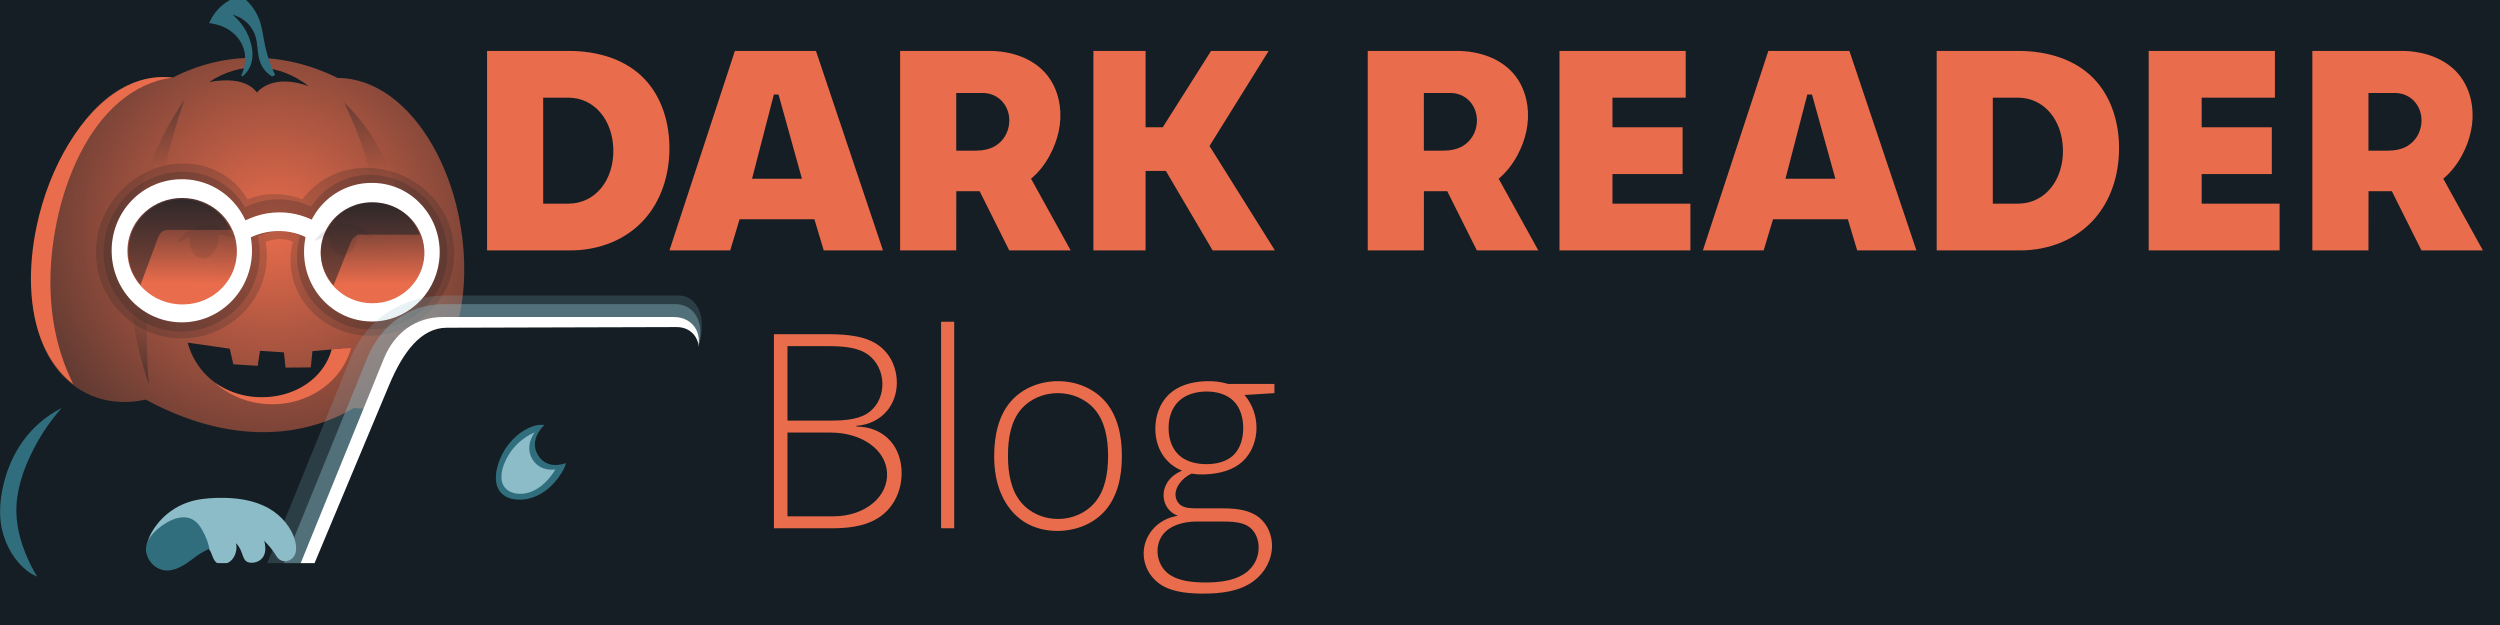
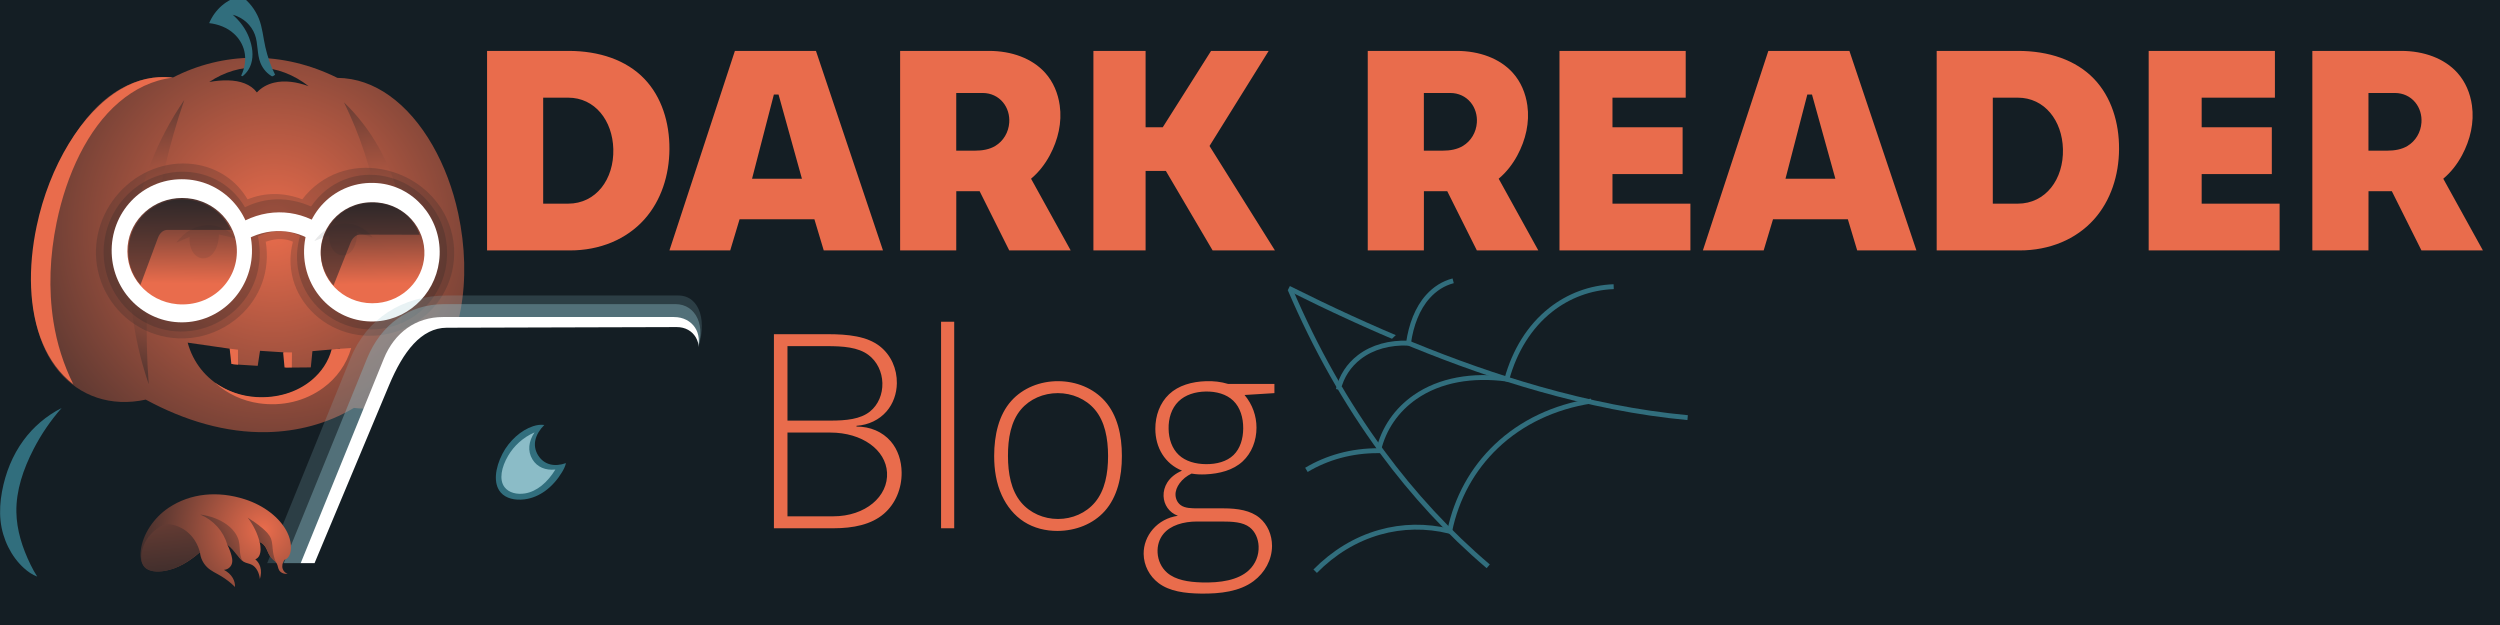
<svg xmlns="http://www.w3.org/2000/svg" viewBox="0 0 2048 512">
  <defs>
-     <radialGradient cx="224.179" cy="186.765" r="325.442" id="gradient39" gradientUnits="userSpaceOnUse">
+     <radialGradient cx="224.179" cy="186.765" r="325.442" id="gradient876" gradientUnits="userSpaceOnUse">
      <stop offset="0%" stop-color="rgb(233,108,76)" />
      <stop offset="100%" stop-color="rgb(20,30,36)" />
    </radialGradient>
-     <radialGradient cx="149.595" cy="192.185" r="173.759" id="gradient41" gradientUnits="userSpaceOnUse">
+     <radialGradient cx="149.595" cy="192.185" r="173.759" id="gradient878" gradientUnits="userSpaceOnUse">
      <stop offset="0%" stop-color="rgb(233,108,76)" />
      <stop offset="100%" stop-color="rgb(20,30,36)" />
    </radialGradient>
-     <radialGradient cx="307.668" cy="198.157" r="194.32" id="gradient42" gradientUnits="userSpaceOnUse">
+     <radialGradient cx="307.668" cy="198.157" r="194.32" id="gradient879" gradientUnits="userSpaceOnUse">
      <stop offset="0%" stop-color="rgb(233,108,76)" />
      <stop offset="100%" stop-color="rgb(20,30,36)" />
    </radialGradient>
-     <linearGradient x1="155.494" y1="138.343" x2="154.372" y2="232.31" id="gradient53" gradientUnits="userSpaceOnUse">
+     <linearGradient x1="155.494" y1="138.343" x2="154.372" y2="232.31" id="gradient890" gradientUnits="userSpaceOnUse">
      <stop offset="0%" stop-color="rgb(20,30,36)" />
      <stop offset="100%" stop-color="rgb(233,108,76)" />
    </linearGradient>
-     <linearGradient x1="300.436" y1="144.147" x2="301.562" y2="232.657" id="gradient54" gradientUnits="userSpaceOnUse">
+     <linearGradient x1="300.436" y1="144.147" x2="301.562" y2="232.657" id="gradient891" gradientUnits="userSpaceOnUse">
      <stop offset="0%" stop-color="rgb(20,30,36)" />
      <stop offset="100%" stop-color="rgb(233,108,76)" />
+     </linearGradient>
+     <radialGradient cx="216.13" cy="434.014" r="128.919" id="gradient902" gradientUnits="userSpaceOnUse">
+       <stop offset="0%" stop-color="rgb(233,108,76)" />
+       <stop offset="100%" stop-color="rgb(20,30,36)" />
+     </radialGradient>
+     <linearGradient x1="87.048" y1="277.708" x2="111.276" y2="523.856" id="gradient903" gradientUnits="userSpaceOnUse">
+       <stop offset="0%" stop-color="rgb(233,108,76)" />
+       <stop offset="100%" stop-color="rgb(20,30,36)" />
+     </linearGradient>
+     <linearGradient x1="222.277" y1="416.707" x2="146.602" y2="453.778" id="gradient916" gradientUnits="userSpaceOnUse">
+       <stop offset="0%" stop-color="rgb(233,108,76)" />
+       <stop offset="100%" stop-color="rgb(20,30,36)" />
+     </linearGradient>
+     <linearGradient x1="247.216" y1="417.686" x2="173.147" y2="451.545" id="gradient917" gradientUnits="userSpaceOnUse">
+       <stop offset="0%" stop-color="rgb(233,108,76)" />
+       <stop offset="100%" stop-color="rgb(20,30,36)" />
    </linearGradient>
  </defs>
  <g>
    <path d="M-34,-22 L2066,-22 L2066,559 L-34,559 L-34,-22 Z" fill="rgb(20,30,36)" opacity="1" />
  </g>
  <g>
    <path d="M196.282,263.437 C254.475,261.143 309.967,273.526 339.164,310.829 C365.381,344.325 368.001,391.849 346.077,429.603 C324.007,467.61 279.322,489.225 225.742,489.225 L62.131,489.225 C44.596,489.225 34.51,468.692 27.743,444.339 C17.631,407.944 16.963,370.092 33.919,339.571 C60.577,291.585 125.081,266.245 196.282,263.437 Z" fill="rgb(20,30,36)" opacity="1" />
    <path d="M115.223,339.029 C120.116,350.814 119.518,365.613 116.185,380.021 C113.989,389.511 110.631,398.654 105.815,407.068 C101.551,414.519 96.112,421.212 89.685,427.06 C94.566,423.816 100.047,421.97 105.815,421.18 C115.028,419.918 124.965,421.505 134.62,424.708 L143.916,465.506 C131.824,470.779 119.568,475.529 107.046,479.618 C87.055,486.147 67.206,491.609 48.827,487.99 C24.429,483.187 4.994,464.63 -2.448,439.914 C-8.024,421.394 -5.786,400.756 1.082,381.064 C5.196,369.271 10.99,358.192 18.733,348.637 C31.419,332.985 48.941,322.195 68.155,318.612 C80.064,316.392 92.171,317.087 101.397,322.566 C107.649,326.278 112.318,332.032 115.223,339.029 Z" fill="rgb(20,30,36)" opacity="1" />
    <path d="M50.504,334.225 C41.427,344.516 33.755,355.764 27.532,367.853 C19.039,384.352 13.104,401.815 13.411,419.497 C13.669,434.307 18.302,448.84 25.052,462.611 C26.689,465.949 28.441,469.232 30.5,472.341 C26.359,470.832 22.885,468.341 19.605,465.391 C9.272,456.096 2.065,441.664 0.468,426.703 C-0.381,418.758 0.167,410.675 1.644,402.683 C4.469,387.405 10.23,372.975 19.295,360.647 C27.404,349.62 37.977,340.621 50.504,334.225 Z" fill="rgb(49,110,125)" opacity="1" />
-     <path d="M170.417,449.043 C173.696,451.722 173.815,458.159 177.235,460.806 C180.326,463.198 185.145,462.673 188.852,459.627 C191.384,457.545 192.956,454.379 193.518,450.878 C193.833,448.916 193.818,446.901 193.297,444.933 C195.041,446.694 196.365,448.81 197.348,451.038 C198.787,454.298 199.349,457.864 201.526,459.627 C203.255,461.027 205.816,461.285 208.344,460.806 C211.004,460.303 213.44,459.038 215.066,456.922 C217.683,453.517 217.97,448.339 216.428,443.021 C219.45,446.036 222.303,449.28 224.599,452.752 C226.047,454.94 227.195,457.196 229.084,458.454 C232.65,460.832 237.786,459.916 240.575,456.121 C242.966,452.868 243.037,448.116 241.738,443.053 C239.071,432.658 231.004,422.65 220.514,416.611 C207.956,409.382 192.86,407.423 177.228,407.884 C169.333,408.117 161.508,408.942 154.184,411.412 C143.663,414.961 134.543,421.632 127.903,430.511 C122.37,437.911 118.831,446.115 121.094,452.752 C123.581,460.047 131.552,464.018 140.161,461.092 C152.237,449.796 164.858,444.501 170.417,449.043 Z" fill="rgb(139,188,199)" opacity="1" />
-     <path d="M156.504,424.951 C161.405,427.019 164.747,431.972 167.399,437.461 C169.248,441.289 170.709,445.304 171.569,449.517 C167.926,451.144 164.462,453.163 161.199,455.397 C158.444,457.283 155.885,459.418 153.133,461.277 C147.224,465.27 140.767,468.038 134.701,467.211 C130.117,466.586 126.006,463.932 123.179,460.155 C120.5,456.576 119.129,452.164 119.72,447.867 C120.48,442.354 124.444,437.425 129.265,433.291 C138.175,425.651 148.673,421.647 156.504,424.951 Z" fill="rgb(49,110,125)" opacity="1" />
-     <path d="M276.375,63.785 C291.957,63.972 306.031,69.153 318.935,78.299 C346.508,97.841 366.763,134.872 375.336,174.675 C387.108,229.336 378.09,284.14 348.05,314.119 C332.42,329.718 312.248,336.83 289.91,334.163 C268.024,347.191 243.671,353.473 218.885,354.008 C185.136,354.738 151.161,344.629 119.395,327.365 C91.082,333.551 65.13,324.765 47.88,303.807 C20.919,271.053 21.155,216.79 37.729,162.907 C48.788,126.956 67.317,93.65 93.279,76.192 C107.815,66.418 124.21,61.719 141.714,63.471 C162.32,52.893 184.54,47.471 207.048,47.315 C230.844,47.149 254.37,52.863 276.375,63.785 Z" fill="url(#gradient39)" opacity="1" />
+     <path d="M276.375,63.785 C291.957,63.972 306.031,69.153 318.935,78.299 C346.508,97.841 366.763,134.872 375.336,174.675 C387.108,229.336 378.09,284.14 348.05,314.119 C332.42,329.718 312.248,336.83 289.91,334.163 C268.024,347.191 243.671,353.473 218.885,354.008 C185.136,354.738 151.161,344.629 119.395,327.365 C91.082,333.551 65.13,324.765 47.88,303.807 C20.919,271.053 21.155,216.79 37.729,162.907 C48.788,126.956 67.317,93.65 93.279,76.192 C107.815,66.418 124.21,61.719 141.714,63.471 C162.32,52.893 184.54,47.471 207.048,47.315 C230.844,47.149 254.37,52.863 276.375,63.785 Z" fill="url(#gradient876)" opacity="1" />
    <path d="M153.724,280.693 L188.218,285.663 L191.125,298.439 L211.123,299.687 L212.999,287.382 L232.599,288.65 L233.902,301.157 L254.609,300.973 L255.938,287.666 L278.584,285.656 C270.575,302.209 257.336,314.237 241.219,320.594 C221.917,328.207 200.668,327.489 182.866,317.736 C168.83,310.046 158.245,297.192 153.724,280.693 Z" fill="rgb(20,30,36)" opacity="1" />
-     <path d="M150.987,81.871 C128.31,114.871 114.145,151.802 108.86,190.358 C103.191,231.71 107.855,273.946 121.83,314.738 C118.822,273.838 119.797,232.953 125.058,192.563 C129.954,154.976 138.546,117.915 150.987,81.871 Z" fill="url(#gradient41)" opacity="1" />
-     <path d="M281.787,83.833 C294.954,110.61 303.989,138.886 310.027,168.067 C319.051,211.681 321.038,257.391 318.66,303.16 C333.818,255.836 338.491,207.484 327.305,163.658 C319.623,133.559 304.738,105.933 281.787,83.833 Z" fill="url(#gradient42)" opacity="1" />
+     <path d="M150.987,81.871 C128.31,114.871 114.145,151.802 108.86,190.358 C103.191,231.71 107.855,273.946 121.83,314.738 C118.822,273.838 119.797,232.953 125.058,192.563 C129.954,154.976 138.546,117.915 150.987,81.871 Z" fill="url(#gradient878)" opacity="1" />
+     <path d="M281.787,83.833 C294.954,110.61 303.989,138.886 310.027,168.067 C319.051,211.681 321.038,257.391 318.66,303.16 C333.818,255.836 338.491,207.484 327.305,163.658 C319.623,133.559 304.738,105.933 281.787,83.833 Z" fill="url(#gradient879)" opacity="1" />
    <path d="M171.41,67.178 C181.921,65.262 192.462,65.17 200.405,68.316 C204.469,69.925 207.875,72.3 210.442,75.714 C214.23,71.631 219.043,69.054 224.382,67.747 C233.091,65.614 243.096,67.049 252.819,70.592 C240.721,61.12 226.742,55.757 212.115,55.226 C197.836,54.709 183.831,58.835 171.41,67.178 Z" fill="rgb(20,30,36)" opacity="1" />
    <path d="M46.365,182.352 C54.456,142.907 71.816,105.585 97.522,83.733 C110.378,72.804 124.885,65.66 141.461,63.628 C126.525,61.843 112.579,65.107 99.134,72.974 C66.686,91.962 40.385,136.077 30.019,185.269 C22.923,218.945 23.305,254.066 35.135,281.652 C40.796,294.854 48.833,306.082 60.034,314.767 C51.987,298.529 46.597,281.337 43.803,263.574 C39.571,236.671 40.846,209.263 46.365,182.352 Z" fill="rgb(233,108,76)" opacity="1" />
    <path d="M197.578,61.987 C200.711,55.397 201.694,48.345 200.132,41.784 C198.819,36.268 195.729,31.285 191.46,27.449 C186.102,22.634 179.07,19.856 171.356,18.936 C173.735,13.331 177.252,8.461 181.743,4.603 C186.191,0.781 191.477,-1.947 197.318,-3.441 C204.089,1.273 209.074,7.889 212.046,15.203 C214.993,22.459 215.565,30.635 217.373,38.525 C219.16,46.33 221.725,54.041 225.374,61.251 C221.268,64.129 216.618,65.711 211.806,65.867 C206.86,66.027 201.99,64.675 197.578,61.987 Z" fill="rgb(49,110,125)" opacity="1" />
    <path d="M197.818,63.047 C201.7,60.415 204.31,56.636 205.699,52.321 C207.872,45.575 206.765,37.85 203.955,30.622 C201.17,23.459 196.566,17.259 190.593,12.061 C199.343,14.417 205.921,20.648 208.803,28.352 C211.519,35.611 210.436,44.26 213.332,51.466 C215.316,56.402 218.949,60.726 224.037,63.169 C220.381,65.628 216.238,66.906 212.002,67.018 C207.1,67.147 202.251,65.713 197.818,63.047 Z" fill="rgb(20,30,36)" opacity="1" />
    <path d="M271.723,286.138 C269.021,296.279 263.233,304.754 255.481,311.248 C243.015,321.692 226.558,326.316 209.692,325.252 C197.731,324.498 186.221,320.6 176.058,313.448 C186.377,322.829 198.833,328.413 212.058,330.35 C230.873,333.104 249.705,328.808 264.789,317.741 C275.626,309.789 283.775,298.666 287.707,285.118 L271.723,286.138 Z" fill="rgb(233,108,76)" opacity="1" />
    <path d="M202.808,163.303 C209.702,160.477 216.954,159.042 224.26,158.96 C232.176,158.872 240.054,160.374 247.613,163.281 C263.964,142.154 288.659,134.302 312.448,138.586 C345.951,144.619 370.216,171.327 371.96,203.316 C373.85,237.961 349.826,268.235 314.301,274.175 C291.324,278.017 267.206,269.7 251.936,251.356 C239.971,236.984 234.811,217.756 239.955,198.022 C236.995,196.682 233.841,196.006 230.642,195.873 C226.32,195.692 221.939,196.524 217.7,198.044 C221.568,222.03 212.9,244.018 196.425,258.841 C175.967,277.248 147.169,282.363 121.967,271.868 C99.517,262.52 83.239,241.913 79.419,217.586 C75.817,194.645 83.905,171.147 100.693,154.618 C117.125,138.439 140.138,130.861 162.387,135.076 C178.867,138.198 193.654,147.749 202.808,163.303 Z" fill="rgb(20,30,36)" opacity="0.2" />
    <path d="M200.68,169.817 C208.792,165.699 217.528,163.535 226.388,163.303 C236.069,163.049 245.708,165.106 254.838,169.161 C269.389,147.993 292.91,139.74 315.478,144.466 C343.675,150.371 363.982,174.086 366.077,202.115 C368.593,235.794 345.768,264.84 311.948,269.371 C292.129,272.026 271.454,264.501 257.819,248.954 C244.927,234.253 239.855,213.925 245.716,193.318 C241.002,190.779 235.858,189.507 230.642,189.359 C224.091,189.173 217.529,190.778 211.317,193.701 C216.276,217.43 208.489,239.687 192.171,254.498 C174.123,270.88 148.704,276.07 126.222,267.526 C105.087,259.493 89.671,240.381 85.801,217.586 C82.168,196.184 89.325,174.165 104.948,158.96 C119.604,144.696 140.175,138.087 160.26,141.59 C176.777,144.471 191.582,154.148 200.68,169.817 Z" fill="rgb(20,30,36)" opacity="0.2" />
    <path d="M309.142,150.007 C338.459,152.251 361.345,177.982 360.149,208.859 C359.04,237.522 337.008,260.967 309.142,263.183 C278.099,265.652 251.687,241.957 249.263,211.122 C246.487,175.809 274.583,147.218 309.142,150.007 Z" fill="rgb(255,255,255)" opacity="1" />
    <path d="M148.947,146.818 C181.539,146.771 207.621,174.064 206.386,207.614 C205.231,238.996 179.964,264.068 148.947,264.068 C117.929,264.068 92.662,238.996 91.507,207.614 C90.272,174.064 116.354,146.771 148.947,146.818 Z" fill="rgb(255,255,255)" opacity="1" />
    <path d="M228.554,173.953 C240.666,173.87 252.53,177.381 263.113,184.262 L258.354,198.832 C249.833,192.876 240.155,189.645 230.178,189.295 C219.46,188.919 208.876,191.873 199.24,197.657 L192.355,185.515 C203.428,178.088 215.818,174.041 228.554,173.953 Z" fill="rgb(255,255,255)" opacity="1" />
-     <path d="M149.197,162.184 C172.529,162.201 191.768,179.552 193.854,201.547 C196.483,229.268 173.43,251.722 145.137,249.198 C120.766,247.023 102.225,225.924 104.54,201.547 C106.647,179.36 125.959,162.174 149.197,162.184 Z" fill="url(#gradient53)" opacity="1" />
-     <path d="M309.428,165.897 C331.651,167.947 348.798,186.884 347.634,209.225 C346.573,229.607 330.084,246.221 309.428,248.22 C284.747,250.609 263.945,232.6 262.731,209.225 C261.403,183.685 283.123,163.285 309.428,165.897 Z" fill="url(#gradient54)" opacity="1" />
+     <path d="M149.197,162.184 C172.529,162.201 191.768,179.552 193.854,201.547 C196.483,229.268 173.43,251.722 145.137,249.198 C120.766,247.023 102.225,225.924 104.54,201.547 C106.647,179.36 125.959,162.174 149.197,162.184 Z" fill="url(#gradient890)" opacity="1" />
+     <path d="M309.428,165.897 C331.651,167.947 348.798,186.884 347.634,209.225 C346.573,229.607 330.084,246.221 309.428,248.22 C284.747,250.609 263.945,232.6 262.731,209.225 C261.403,183.685 283.123,163.285 309.428,165.897 Z" fill="url(#gradient891)" opacity="1" />
    <path d="M169.685,184.466 C178.673,184.161 187.064,188.013 193.396,195.321 L179.282,192.02 C179.208,203.561 173.468,212.054 166.044,211.635 C159.385,211.258 154.661,203.813 155.332,194.034 L144.466,198.766 C150.974,190.071 159.793,184.801 169.685,184.466 Z" fill="rgb(20,30,36)" opacity="0.1" />
    <path d="M282.798,183.113 C291.564,183.035 299.59,187.121 305.347,194.62 L292.299,190.089 C292.921,200.897 287.921,209.155 280.831,209.167 C274.328,209.178 269.377,202.177 269.602,192.663 L257.43,197.497 C263.953,188.578 272.849,183.201 282.798,183.113 Z" fill="rgb(20,30,36)" opacity="0.1" />
    <path d="M115.062,233.431 L129.356,194.969 C130.865,190.909 133.609,188.337 137.153,188.337 L189.132,188.337 C183.103,175.476 172.027,167.282 159.244,164.464 C141.908,160.643 124.401,166.527 113.762,180.38 C107.564,188.451 104.437,198.702 105.109,209.09 C105.678,217.894 108.969,226.421 115.062,233.431 Z" fill="rgb(20,30,36)" opacity="0.5" />
    <path d="M273.192,233.917 L287.048,199.1 C288.738,194.855 291.56,192.155 295.202,192.166 L343.852,192.31 C338.932,178.85 328.12,170.226 315.316,167.346 C295.944,162.989 277.033,171.34 267.757,188.15 C259.816,202.54 261.359,220.018 273.192,233.917 Z" fill="rgb(20,30,36)" opacity="0.5" />
    <path d="M216.702,466.682 L286.985,293.814 C300.399,260.823 329.729,242.071 366.486,242.071 L555.714,242.071 C573.529,242.071 580.113,264.394 570.692,287.934 L503.865,454.923 C500.924,462.272 494.993,466.682 487.537,466.682 L216.702,466.682 Z" fill="rgb(139,188,199)" opacity="0.2" />
    <path d="M230.33,466.682 L300.614,293.814 C312.006,265.794 335.069,249.127 363.984,249.127 L553.212,249.127 C570.711,249.127 578.651,268.046 570.692,287.934 L503.865,454.923 C500.924,462.272 494.993,466.682 487.537,466.682 L230.33,466.682 Z" fill="rgb(139,188,199)" opacity="0.4" />
    <path d="M244.157,466.682 L314.44,293.814 C323.135,272.428 340.749,259.711 362.832,259.711 L552.06,259.711 C567.527,259.711 576.518,273.378 570.692,287.934 L503.865,454.923 C500.924,462.272 494.993,466.682 487.537,466.682 L244.157,466.682 Z" fill="rgb(255,255,255)" opacity="1" />
    <path d="M318.745,315.514 C330.259,288.02 345.095,268.535 365.984,268.476 L554.364,267.943 C568.474,267.903 576.292,281.071 570.692,294.99 L499.257,472.562 C492.768,488.69 475.408,496.04 452.971,496.082 L165.504,496.614 C156.342,496.631 150.179,489.833 149.373,481.327 C148.333,470.358 156.124,461.335 167.808,461.335 L257.679,461.335 L318.745,315.514 Z" fill="rgb(20,30,36)" opacity="1" />
    <path d="M440.943,373.181 C445.85,380.877 454.417,382.662 463.638,379.372 C463.029,381.99 461.853,384.38 460.486,386.658 C453.126,398.931 442.116,407.568 429.553,409.086 C421.888,410.012 414.457,408.379 410.202,403.447 C403.946,396.197 405.508,383.552 411.593,371.748 C417.146,360.978 426.952,352.341 436.686,349.16 C439.765,348.154 442.779,347.701 445.92,348.135 C438.279,355.726 435.689,364.941 440.943,373.181 Z" fill="rgb(49,110,125)" opacity="1" />
    <path d="M436.173,376.328 C440.053,382.686 446.94,385.513 454.962,384.639 C448.575,395.142 439.827,402.614 430.108,404.207 C423.359,405.312 416.81,403.609 413.374,399.141 C408.641,392.986 410.738,382.787 416.259,373.36 C421.155,365 428.533,358.357 437.891,354.205 C432.998,361.526 432.025,369.531 436.173,376.328 Z" fill="rgb(139,188,199)" opacity="1" />
+     <path d="M115.378,450.491 C114.656,456.111 115.377,461.237 118.361,464.462 C121.885,468.271 128.434,468.779 135.102,467.642 C145.283,465.906 154.978,460.096 163.8,452.343 C164.205,457.166 166.413,461.494 169.67,464.668 C172.856,467.774 177.247,469.591 181.252,472.043 C185.307,474.525 189.154,477.442 192.522,480.863 C192.625,478.217 191.948,475.697 190.672,473.484 C189.054,470.676 186.513,468.444 183.446,466.836 C186.488,466.578 188.829,464.767 189.805,462.212 C190.872,459.418 190.002,456.049 188.898,452.653 C188.138,450.319 187.211,448.053 186.113,445.848 C189.273,448.281 192.166,451.063 194.466,454.2 C196.075,456.395 197.382,458.77 199.415,460.077 C201.46,461.392 204.193,461.513 206.445,462.749 C209.997,464.699 212.345,469.14 212.899,474.35 C213.944,470.993 214.143,467.574 213.215,464.448 C212.502,462.043 211.144,459.869 209.146,458.198 C210.558,457.657 211.623,456.668 212.343,455.292 C213.837,452.439 213.749,448.018 212.634,443.52 C214.785,444.616 216.503,446.332 217.721,448.316 C219.087,450.539 219.745,453.195 221.209,455.292 C222.895,457.706 225.585,459.413 226.804,461.817 C227.673,463.532 227.738,465.591 228.683,467.127 C229.967,469.214 232.626,470.387 235.601,470.072 C233.633,469.354 232.234,467.908 231.605,466.061 C230.801,463.702 231.366,461.074 232.916,458.672 C234.721,458.127 236.035,456.894 236.944,455.185 C239.25,450.847 238.77,443.102 235.306,436.108 C229.237,423.852 215.971,413.97 200.62,409.026 C178.693,401.963 156.116,403.887 138.069,416.009 C125.687,424.326 117.008,437.815 115.378,450.491 Z" fill="url(#gradient902)" opacity="1" />
+     <path d="M116.603,450.185 C115.212,455.596 115.415,461.118 118.361,464.462 C121.757,468.318 128.278,468.837 135.102,467.642 C145.312,465.854 154.947,460.036 163.8,452.343 C161.871,445.397 158.166,439.449 152.826,435.268 C148.092,431.561 142.301,429.432 136.001,429.238 C131.509,430.906 127.546,433.477 124.287,436.834 C120.617,440.617 117.896,445.157 116.603,450.185 Z" fill="url(#gradient903)" opacity="1" />
+     <path d="M1056.932,237.252 C1077.228,284.66 1102.207,329.564 1132.487,370.585 C1157.72,404.768 1186.548,436.218 1219.154,463.918" fill="none" opacity="1" stroke="rgb(49,110,125)" stroke-width="4" />
+     <path d="M1055.77,236.113 C1122.519,269.487 1191.425,298.91 1260.95,318.593 C1301.057,329.947 1341.325,338.322 1382.515,342.128" fill="none" opacity="1" stroke="rgb(49,110,125)" stroke-width="4" />
+     <path d="M1321.934,234.848 C1302.581,235.575 1284.847,242.375 1270.315,253.83 C1252.814,267.626 1240.794,287.488 1234.416,310.528 C1206.369,306.819 1179.603,311.096 1159.151,325.344 C1144.328,335.671 1133.55,350.722 1129.233,369.205 C1118.442,369.16 1107.788,370.501 1097.504,373.316 C1087.965,375.927 1078.792,379.792 1070.21,384.916" fill="none" opacity="1" stroke="rgb(49,110,125)" stroke-width="4" />
+     <path d="M1303.581,328.536 C1273.483,333.241 1246.546,345.767 1225.63,365.727 C1206.376,384.101 1193.157,407.925 1187.552,435.167 C1168.266,430.423 1148.707,430.8 1130.235,436.024 C1110.39,441.636 1092.436,452.65 1077.388,467.932" fill="none" opacity="1" stroke="rgb(49,110,125)" stroke-width="4" />
+     <path d="M1190.428,230.041 C1182.267,232.143 1175.363,236.695 1169.818,242.84 C1161.033,252.575 1155.96,266.264 1153.831,281.072 C1138.664,280.538 1124.479,284.146 1113.541,292.557 C1105.058,299.08 1098.916,308.198 1096.356,319.142" fill="rgb(20,30,36)" opacity="1" stroke="rgb(49,110,125)" stroke-width="4" />
+     <path d="M188.152,285.644 L194.939,286.452 L194.99,298.68 L189.53,298.15 L188.152,285.644 Z" fill="rgb(233,108,76)" opacity="1" />
+     <path d="M239.175,288.717 L239.042,300.906 L233.091,301.012 L231.925,288.611 L239.175,288.717 Z" fill="rgb(233,108,76)" opacity="1" />
+     <path d="M186.234,446.141 C184.576,440.608 181.792,435.624 178.034,431.433 C174.189,427.145 169.413,423.783 163.964,421.479 C172.386,422.644 180.234,425.449 186.42,430.184 C190.85,433.575 194.293,437.956 195.595,442.954 C196.592,446.784 196.162,450.944 197.004,454.921 C197.341,456.514 197.833,458.098 198.672,459.524 C197.746,458.757 196.897,457.907 196.081,457.013 C194.196,454.95 192.564,452.572 190.667,450.43 C189.305,448.892 187.839,447.438 186.234,446.141 Z" fill="url(#gradient916)" opacity="1" />
+     <path d="M212.78,444.288 C211.851,440.646 210.56,437.125 208.927,433.765 C207.259,430.331 205.241,427.075 202.902,424.029 C206.963,426.535 210.841,429.27 214.488,432.299 C217.602,434.886 220.51,437.666 221.912,441.101 C223.281,444.454 223.115,448.392 223.693,452.251 C224.105,454.996 224.801,457.729 225.964,460.283 C223.86,459.048 222.186,457.236 220.933,455.236 C219.283,452.604 218.511,449.408 216.767,447.198 C215.723,445.874 214.392,444.829 212.78,444.288 Z" fill="url(#gradient917)" opacity="1" />
  </g>
  <g>
    <path d="M634,273.762 L677.61,273.762 C694.836,273.762 710.282,275.393 720.894,283.767 C729.907,290.88 734.893,302.137 734.706,314.001 C734.572,322.442 731.726,330.711 726.277,337.002 C720.302,343.901 711.559,348.15 701.645,348.802 L701.645,349.454 C712.898,349.393 722.959,353.76 729.649,361.471 C735.625,368.361 738.521,377.626 738.621,387.083 C738.759,400.212 733.602,412.699 724.048,420.905 C713.756,429.745 699.036,432.759 682.721,432.759 L634,432.759 L634,273.762 Z M645.093,344.56 L680.111,344.56 C693.151,344.56 704.803,343.433 712.683,337.111 C719.495,331.646 723.095,322.865 722.851,313.783 C722.607,304.663 718.507,296.037 711.378,290.727 C702.905,284.417 690.723,283.55 677.175,283.55 L645.093,283.55 L645.093,344.56 Z M645.093,354.348 L645.093,422.971 L682.504,422.971 C709.066,422.971 727.796,406.589 726.658,387.083 C725.582,368.654 706.451,354.348 680.111,354.348 L645.093,354.348 Z M781.687,432.759 L770.92,432.759 L770.92,263.539 L781.687,263.539 L781.687,432.759 Z M919.042,373.489 C919.111,390.598 915.315,407.162 905.013,418.676 C895.538,429.265 881.31,434.875 866.297,434.934 C856.584,434.973 846.948,432.598 838.891,427.43 C830.934,422.327 824.781,414.683 820.729,405.897 C816.125,395.913 814.408,384.76 814.422,373.489 C814.442,356.38 818.197,339.876 828.451,328.41 C837.936,317.805 852.159,312.188 866.95,312.26 C881.657,312.333 895.779,318.02 905.176,328.628 C915.346,340.107 919.092,356.546 919.042,373.489 Z M825.732,373.489 C825.721,387.816 828.27,401.731 836.444,411.498 C843.786,420.27 855.019,425.149 866.732,425.147 C878.44,425.144 889.675,420.268 897.02,411.498 C905.201,401.73 907.749,387.814 907.732,373.489 C907.715,359.159 905.135,345.245 896.911,335.534 C889.532,326.82 878.257,322.036 866.515,322.048 C854.839,322.061 843.638,326.815 836.336,335.479 C828.15,345.192 825.661,359.136 825.732,373.489 Z M1044,314.544 L1044,322.048 L1019.53,323.571 C1026.058,331.344 1029.31,340.746 1029.318,350.324 C1029.328,360.963 1025.415,371.097 1017.954,378.002 C1010.199,385.178 999.111,388.099 987.448,388.605 C983.671,388.769 979.885,388.647 976.138,387.953 C972.188,389.858 968.814,392.5 966.35,395.892 C964.214,398.832 962.82,402.188 962.979,405.571 C963.133,408.853 964.655,411.941 967.274,413.836 C970.742,416.345 975.906,416.446 981.684,416.446 L1002.347,416.446 C1014.006,416.446 1024.527,418.167 1031.82,424.222 C1038.454,429.731 1042.067,438.325 1042.042,447.223 C1042.011,458.5 1036.23,469.135 1026.871,476.097 C1015.503,484.555 999.807,486.496 983.642,486.266 C970.688,486.081 958.122,484.478 949.113,477.674 C941.563,471.973 936.995,463.134 936.878,453.749 C936.786,446.4 939.541,439.175 944.436,433.521 C949.529,427.638 956.693,423.722 964.936,422.536 C961.401,421.245 958.458,418.993 956.399,416.066 C954.422,413.254 953.327,409.893 953.191,406.441 C953.038,402.558 954.095,398.717 956.154,395.385 C958.856,391.012 963.175,387.753 968.308,385.56 C961.485,382.845 955.962,378.152 952.212,372.238 C948.311,366.084 946.479,358.792 946.448,351.412 C946.403,340.461 950.208,330.062 957.704,322.973 C965.411,315.684 976.48,312.617 988.101,312.26 C994.176,312.074 1000.253,312.727 1006.154,314.544 L1044,314.544 Z M948.297,452.77 C948.65,459.088 951.366,465.055 956.154,469.203 C963.012,475.147 973.608,476.822 984.512,477.131 C999.63,477.559 1014.226,475.339 1022.989,467.208 C1028.589,462.012 1031.399,454.824 1031.058,447.441 C1030.777,441.342 1028.313,435.534 1023.772,431.998 C1018.155,427.624 1009.681,427.213 1000.172,427.213 L980.814,427.213 C969.232,427.213 958.898,430.404 953.161,437.282 C949.543,441.619 947.984,447.173 948.297,452.77 Z M957.324,351.412 C957.443,359.582 960.105,367.445 965.643,372.673 C971.253,377.969 979.427,380.155 987.883,380.231 C996.56,380.31 1004.968,378.18 1010.558,372.727 C1016.008,367.412 1018.385,359.339 1018.443,350.977 C1018.503,342.26 1016.044,333.841 1010.341,328.302 C1004.697,322.821 996.306,320.586 987.666,320.743 C979.181,320.898 971.011,323.367 965.426,328.845 C959.69,334.471 957.091,342.813 957.324,351.412 Z" fill="rgb(233,108,76)" opacity="1" />
    <path d="M399,41.7 L399,205.146 L466.942,205.146 C491.38,205.146 513.213,196.145 527.969,179.607 C541.617,164.311 548.264,143.574 548.399,122.146 C548.536,100.437 542.035,79.414 527.969,64.685 C513.051,49.064 490.677,41.7 465.66,41.7 L399,41.7 Z M444.969,80.008 L465.4,80.008 C487.399,80.008 501.825,98.795 502.43,122.146 C503.07,146.816 488.272,166.838 465.4,166.838 L444.969,166.838 L444.969,80.008 Z M602.03,41.7 L548.399,205.146 L598.199,205.146 L605.861,179.607 L667.153,179.607 L674.814,205.146 L723.337,205.146 L668.43,41.7 L602.03,41.7 Z M633.953,77.454 L637.784,77.454 L656.937,146.408 L616.076,146.408 L633.953,77.454 Z M737.383,41.7 L737.383,205.146 L783.352,205.146 L783.392,156.623 L802.506,156.623 L826.767,205.146 L877.113,205.146 L844.644,146.408 C851.045,141.03 856.087,134.475 859.967,127.254 C866.839,114.465 870.083,100.28 868.139,86.392 C866.743,76.414 862.846,67.009 856.136,59.577 C845.492,47.787 828.696,41.7 810.167,41.7 L737.383,41.7 Z M783.352,76.177 L805.06,76.177 C811.754,76.177 817.681,79.028 821.66,83.839 C825.445,88.416 827.192,94.431 826.767,100.439 C826.205,108.404 822.007,115.563 815.275,119.592 C810.588,122.397 804.872,123.423 798.675,123.423 L783.347,123.423 L783.352,76.177 Z M895.721,41.7 L895.721,205.146 L938.475,205.146 L938.475,140.023 L955.075,140.023 L993.383,205.146 L1044.424,205.146 L990.829,119.592 L1039.296,41.7 L992.106,41.7 L952.521,104.269 L938.475,104.269 L938.475,41.7 L895.721,41.7 Z M1277.519,41.7 L1277.519,205.146 L1384.78,205.146 L1384.78,166.838 L1320.934,166.838 L1320.934,142.577 L1378.396,142.577 L1378.396,104.269 L1320.934,104.269 L1320.934,80.008 L1380.934,80.008 L1380.934,41.7 L1277.519,41.7 Z M1894.27,41.7 L1894.27,205.146 L1940.239,205.146 L1940.279,156.623 L1959.393,156.623 L1983.654,205.146 L2034,205.146 L2001.531,146.408 C2007.933,141.03 2012.974,134.475 2016.854,127.254 C2023.726,114.465 2026.97,100.28 2025.026,86.392 C2023.63,76.414 2019.733,67.009 2013.024,59.577 C2002.379,47.787 1985.583,41.7 1967.054,41.7 L1894.27,41.7 Z M1940.239,76.177 L1961.947,76.177 C1968.641,76.177 1974.568,79.028 1978.547,83.839 C1982.332,88.416 1984.079,94.431 1983.654,100.439 C1983.092,108.404 1978.894,115.563 1972.162,119.592 C1967.475,122.397 1961.759,123.423 1955.562,123.423 L1940.234,123.423 L1940.239,76.177 Z M1120.458,41.7 L1120.458,205.146 L1166.427,205.146 L1166.467,156.623 L1185.581,156.623 L1209.842,205.146 L1260.188,205.146 L1227.719,146.408 C1234.121,141.03 1239.162,134.475 1243.042,127.254 C1249.914,114.465 1253.158,100.28 1251.215,86.392 C1249.818,76.414 1245.921,67.009 1239.212,59.577 C1228.567,47.787 1211.771,41.7 1193.243,41.7 L1120.458,41.7 Z M1166.427,76.177 L1188.135,76.177 C1194.829,76.177 1200.756,79.028 1204.735,83.839 C1208.52,88.416 1210.267,94.431 1209.842,100.439 C1209.28,108.404 1205.082,115.563 1198.35,119.592 C1193.663,122.397 1187.947,123.423 1181.75,123.423 L1166.422,123.423 L1166.427,76.177 Z M1448.626,41.7 L1394.995,205.146 L1444.795,205.146 L1452.457,179.607 L1513.749,179.607 L1521.41,205.146 L1569.933,205.146 L1515.026,41.7 L1448.626,41.7 Z M1480.549,77.454 L1484.38,77.454 L1503.534,146.408 L1462.672,146.408 L1480.549,77.454 Z M1586.533,41.7 L1586.533,205.146 L1654.475,205.146 C1678.913,205.146 1700.746,196.145 1715.502,179.607 C1729.15,164.311 1735.797,143.574 1735.932,122.146 C1736.069,100.437 1729.568,79.414 1715.502,64.685 C1700.584,49.064 1678.21,41.7 1653.193,41.7 L1586.533,41.7 Z M1632.502,80.008 L1652.933,80.008 C1674.932,80.008 1689.358,98.795 1689.963,122.146 C1690.603,146.816 1675.805,166.838 1652.933,166.838 L1632.502,166.838 L1632.502,80.008 Z M1760.194,41.7 L1760.194,205.146 L1867.455,205.146 L1867.455,166.838 L1803.609,166.838 L1803.609,142.577 L1861.07,142.577 L1861.07,104.269 L1803.609,104.269 L1803.609,80.008 L1863.609,80.008 L1863.609,41.7 L1760.194,41.7 Z" fill="rgb(233,108,76)" opacity="1" />
  </g>
</svg>
